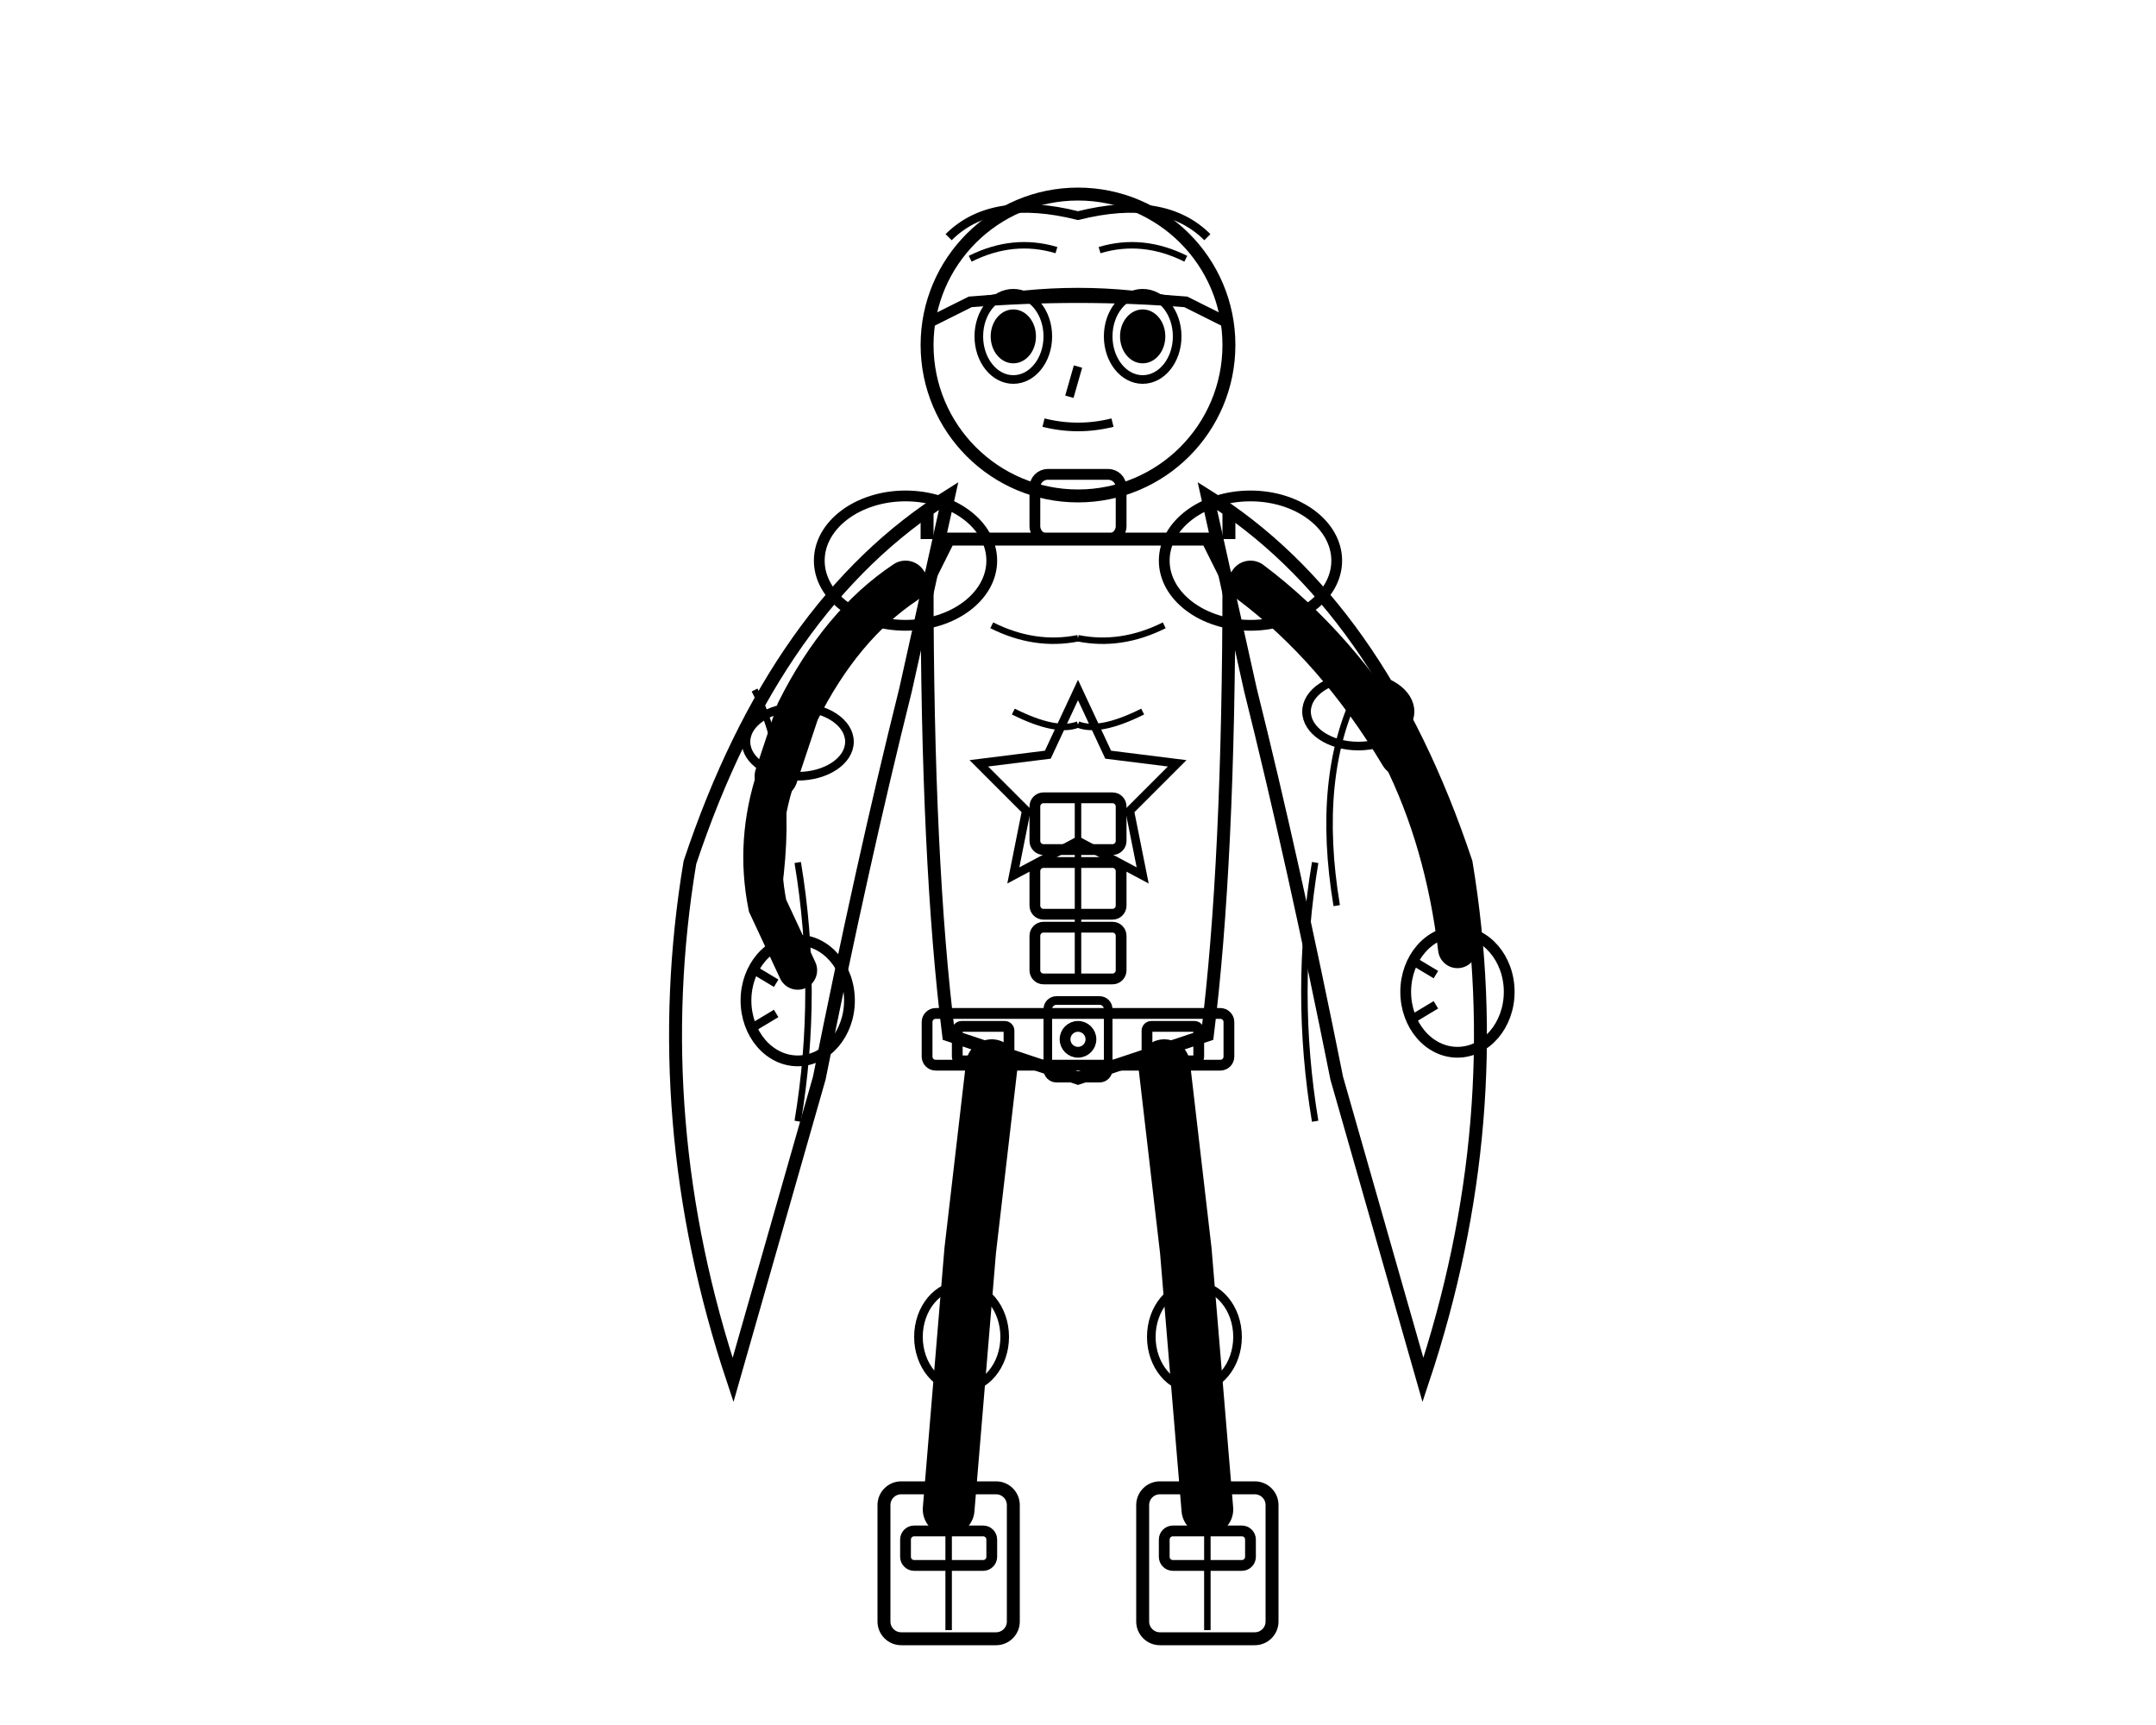
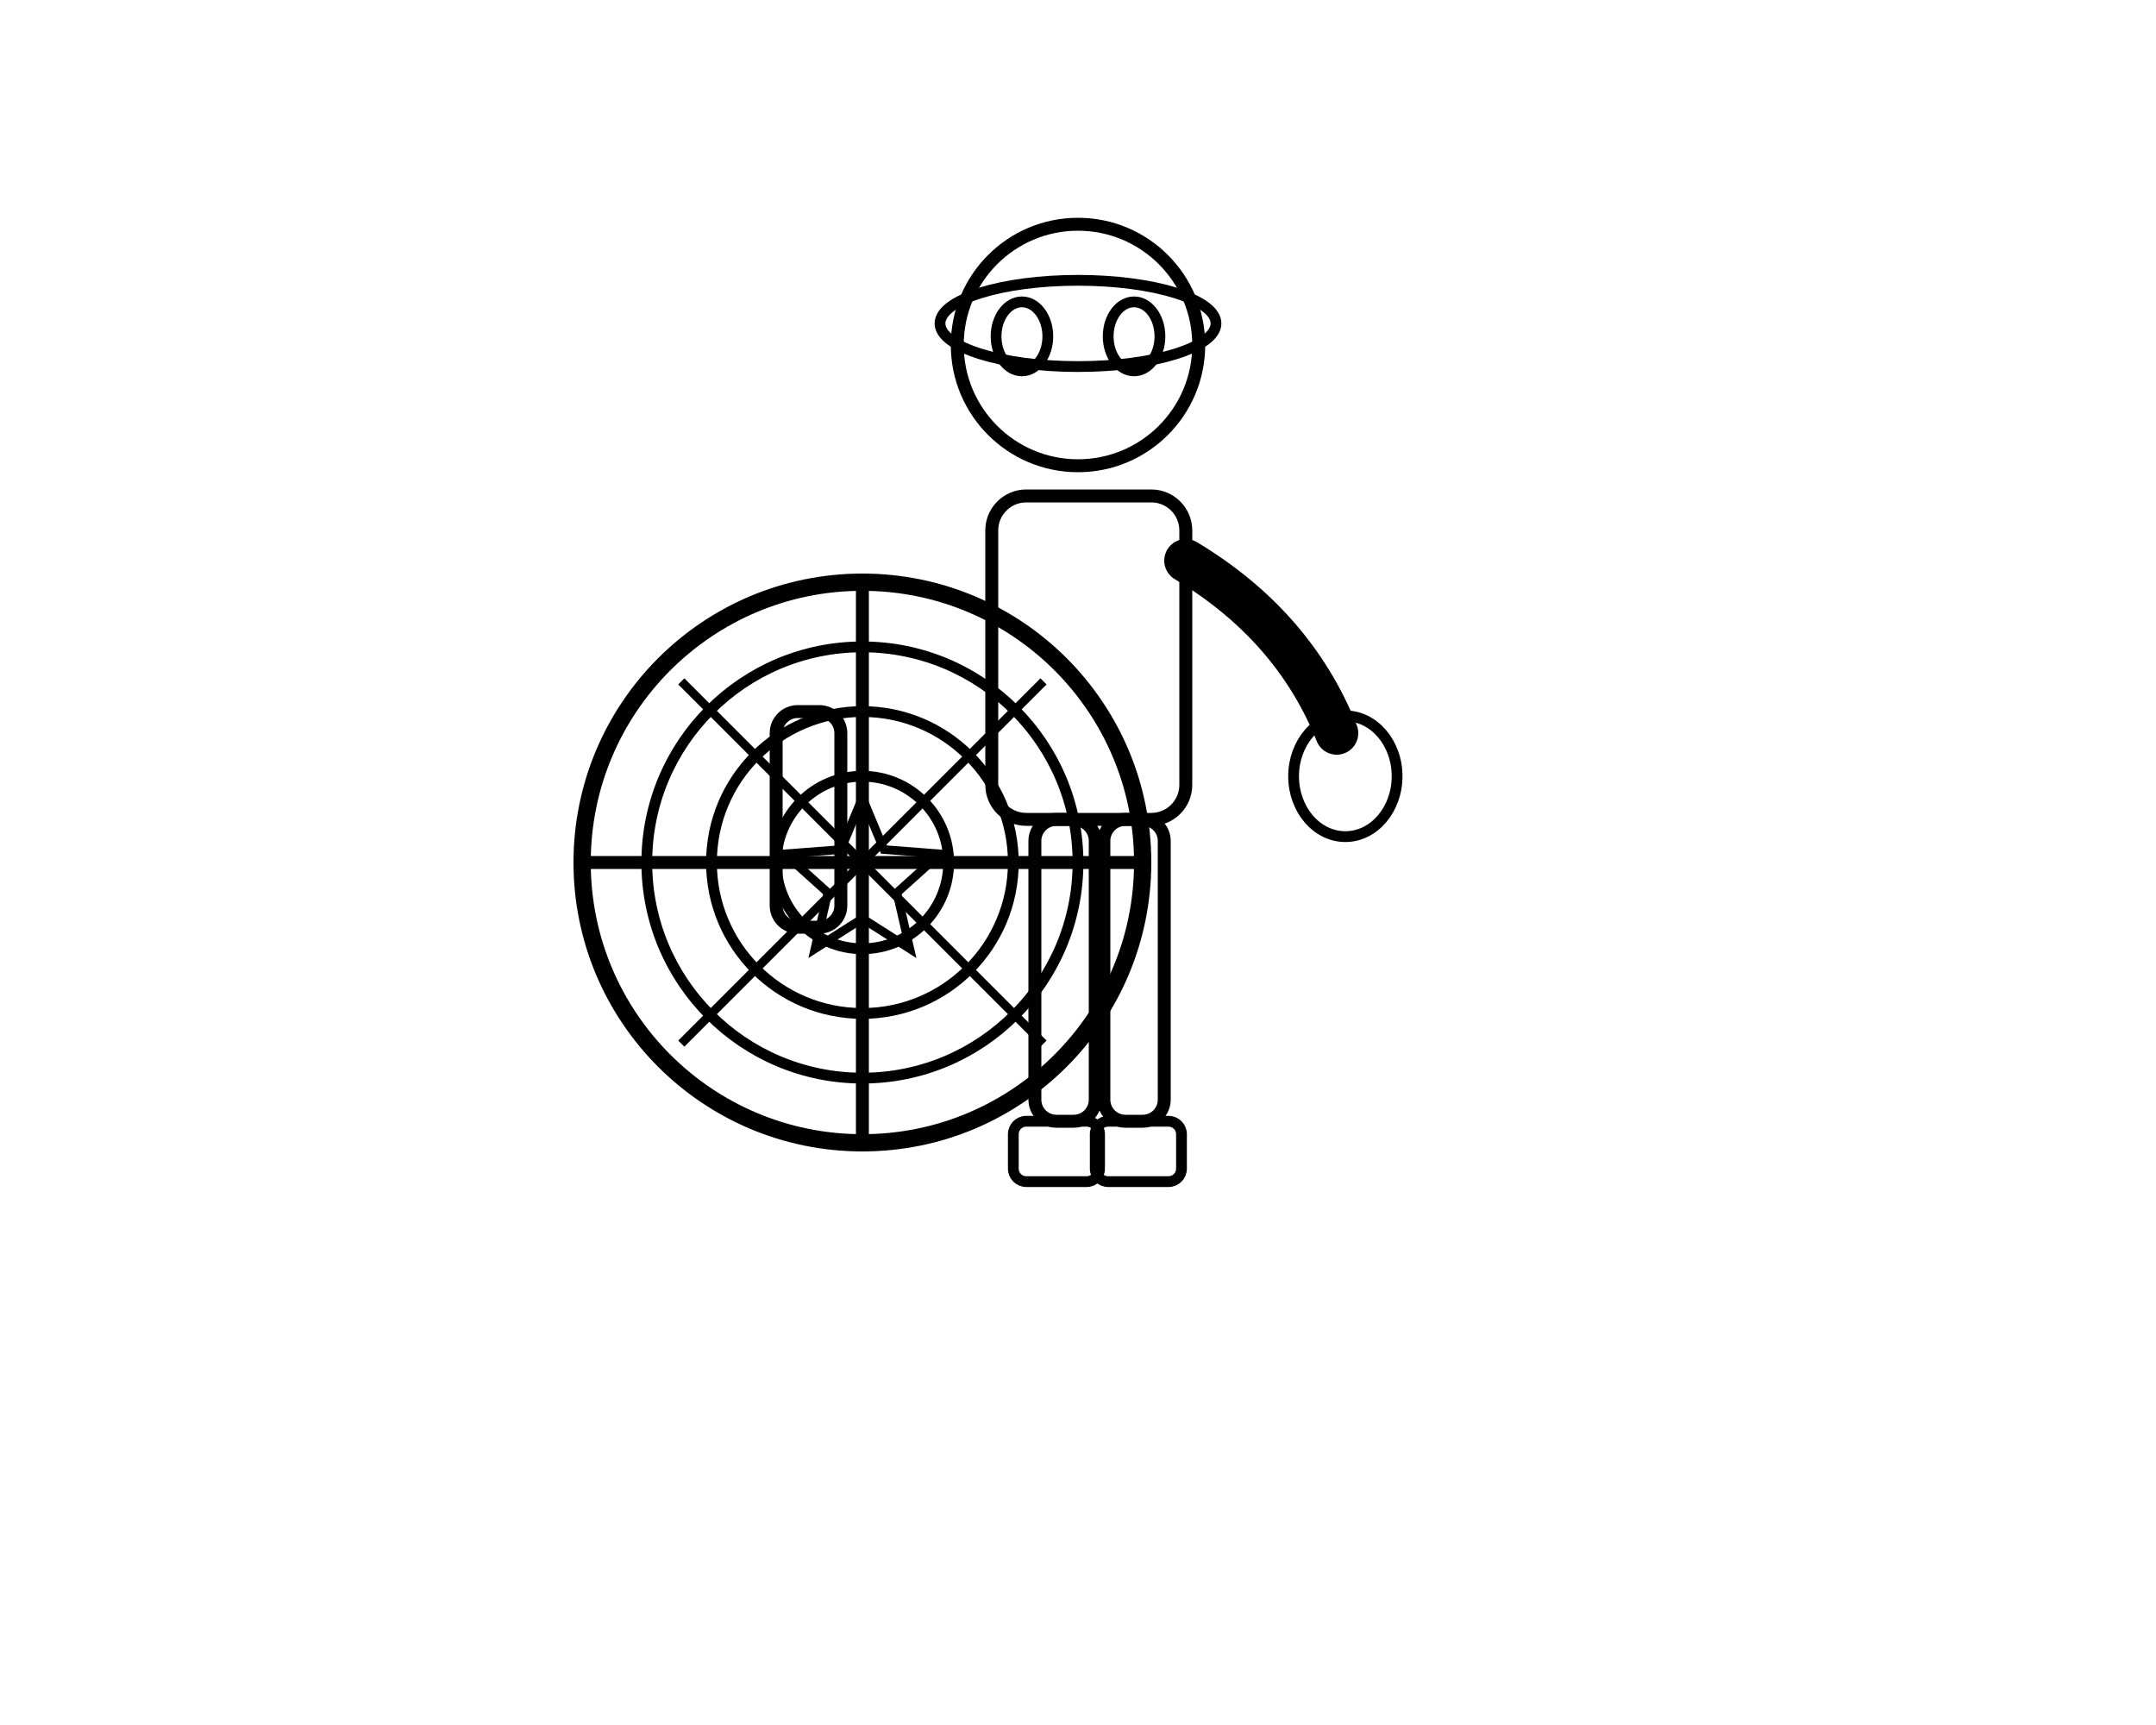
<svg xmlns="http://www.w3.org/2000/svg" viewBox="0 0 500 400" fill="none" stroke="black" stroke-width="2.5">
-   <path d="M 220 115 Q 180 140, 160 200 Q 150 260, 170 320 L 190 250 Q 200 200, 210 160 Z" stroke-width="3" fill="none" />
-   <path d="M 280 115 Q 320 140, 340 200 Q 350 260, 330 320 L 310 250 Q 300 200, 290 160 Z" stroke-width="3" fill="none" />
-   <path d="M 175 160 Q 185 180, 180 210" stroke-width="1.5" />
-   <path d="M 185 200 Q 190 230, 185 260" stroke-width="1.5" />
-   <path d="M 315 160 Q 305 180, 310 210" stroke-width="1.5" />
-   <path d="M 305 200 Q 300 230, 305 260" stroke-width="1.5" />
-   <circle cx="250" cy="80" r="35" stroke-width="3" />
-   <path d="M 220 55 Q 230 45, 250 50 Q 270 45, 280 55" stroke-width="2" />
-   <path d="M 225 60 Q 235 55, 245 58" stroke-width="1.5" />
-   <path d="M 255 58 Q 265 55, 275 60" stroke-width="1.5" />
-   <path d="M 215 75 L 225 70 Q 250 68, 275 70 L 285 75" stroke-width="2.5" />
-   <path d="M 225 70 Q 250 65, 275 70" stroke-width="1.5" />
-   <ellipse cx="235" cy="78" rx="8" ry="10" stroke-width="2" />
-   <ellipse cx="235" cy="78" rx="4" ry="5" fill="black" />
-   <ellipse cx="265" cy="78" rx="8" ry="10" stroke-width="2" />
-   <ellipse cx="265" cy="78" rx="4" ry="5" fill="black" />
-   <path d="M 250 85 L 248 92" stroke-width="2" />
-   <path d="M 242 98 Q 250 100, 258 98" stroke-width="2" />
-   <rect x="240" y="110" width="20" height="15" rx="3" />
-   <ellipse cx="210" cy="130" rx="20" ry="15" stroke-width="2.5" />
-   <ellipse cx="290" cy="130" rx="20" ry="15" stroke-width="2.5" />
-   <path d="M 220 125 L 215 135 Q 215 200, 220 240 L 250 250 L 280 240 Q 285 200, 285 135 L 280 125 Z" stroke-width="3" />
-   <path d="M 250 160 L 257 175 L 273 177 L 262 188 L 265 203 L 250 195 L 235 203 L 238 188 L 227 177 L 243 175 Z" stroke-width="2" fill="none" />
-   <path d="M 230 145 Q 240 150, 250 148" stroke-width="1.5" />
-   <path d="M 250 148 Q 260 150, 270 145" stroke-width="1.5" />
-   <path d="M 235 165 Q 245 170, 250 168" stroke-width="1.5" />
-   <path d="M 250 168 Q 255 170, 265 165" stroke-width="1.5" />
-   <rect x="240" y="185" width="20" height="12" rx="2" />
-   <rect x="240" y="200" width="20" height="12" rx="2" />
-   <rect x="240" y="215" width="20" height="12" rx="2" />
-   <line x1="250" y1="185" x2="250" y2="227" stroke-width="1.5" />
-   <rect x="215" y="235" width="70" height="12" rx="2" stroke-width="2.5" />
-   <rect x="243" y="232" width="14" height="18" rx="2" stroke-width="2" />
-   <circle cx="250" cy="241" r="3" />
-   <path d="M 210 135 Q 195 145, 185 165 L 180 180" stroke-width="10" stroke-linecap="round" />
-   <ellipse cx="185" cy="172" rx="12" ry="8" stroke-width="2" />
-   <path d="M 180 180 Q 175 195, 178 210 L 185 225" stroke-width="9" stroke-linecap="round" />
-   <path d="M 290 135 Q 310 150, 325 175" stroke-width="10" stroke-linecap="round" />
-   <ellipse cx="315" cy="165" rx="12" ry="8" stroke-width="2" />
-   <path d="M 325 175 Q 335 195, 338 220" stroke-width="9" stroke-linecap="round" />
-   <ellipse cx="185" cy="232" rx="12" ry="14" stroke-width="2.5" />
-   <line x1="180" y1="228" x2="175" y2="225" stroke-width="2" />
-   <line x1="180" y1="235" x2="175" y2="238" stroke-width="2" />
-   <ellipse cx="338" cy="230" rx="12" ry="14" stroke-width="2.5" />
-   <line x1="333" y1="226" x2="328" y2="223" stroke-width="2" />
-   <line x1="333" y1="233" x2="328" y2="236" stroke-width="2" />
-   <rect x="222" y="238" width="12" height="8" rx="1" />
-   <rect x="266" y="238" width="12" height="8" rx="1" />
-   <path d="M 230 247 L 225 290 L 220 350" stroke-width="12" stroke-linecap="round" />
-   <path d="M 270 247 L 275 290 L 280 350" stroke-width="12" stroke-linecap="round" />
-   <ellipse cx="223" cy="310" rx="10" ry="12" stroke-width="2" />
-   <ellipse cx="277" cy="310" rx="10" ry="12" stroke-width="2" />
-   <path d="M 227 270 Q 232 275, 227 285" stroke-width="1.5" />
-   <path d="M 273 270 Q 268 275, 273 285" stroke-width="1.5" />
-   <rect x="205" y="345" width="30" height="35" rx="4" stroke-width="3" />
-   <rect x="265" y="345" width="30" height="35" rx="4" stroke-width="3" />
-   <rect x="210" y="355" width="20" height="8" rx="2" />
-   <rect x="270" y="355" width="20" height="8" rx="2" />
-   <line x1="220" y1="348" x2="220" y2="378" stroke-width="1.5" />
-   <line x1="280" y1="348" x2="280" y2="378" stroke-width="1.5" />
-   <line x1="215" y1="118" x2="215" y2="125" stroke-width="3" />
-   <line x1="285" y1="118" x2="285" y2="125" stroke-width="3" />
+   <circle cx="250" cy="80" r="28" stroke-width="3" />
+   <ellipse cx="250" cy="75" rx="32" ry="10" />
+   <ellipse cx="237" cy="78" rx="6" ry="8" />
+   <ellipse cx="263" cy="78" rx="6" ry="8" />
+   <circle cx="200" cy="200" r="65" stroke-width="4" />
+   <circle cx="200" cy="200" r="50" />
+   <circle cx="200" cy="200" r="35" />
+   <circle cx="200" cy="200" r="20" />
+   <path d="M 200 135 L 200 265" stroke-width="3" />
+   <path d="M 135 200 L 265 200" stroke-width="3" />
+   <path d="M 158 158 L 242 242" stroke-width="2" />
+   <path d="M 242 158 L 158 242" stroke-width="2" />
+   <path d="M 200 185 L 205 197 L 218 198 L 208 207 L 211 220 L 200 213 L 189 220 L 192 207 L 182 198 L 195 197 Z" stroke-width="2" />
+   <rect x="230" y="115" width="45" height="75" rx="8" stroke-width="3" />
+   <rect x="180" y="165" width="15" height="50" rx="5" stroke-width="3" />
+   <path d="M 275 130 Q 300 145, 310 170" stroke-width="10" stroke-linecap="round" />
+   <ellipse cx="312" cy="180" rx="12" ry="14" />
+   <rect x="240" y="190" width="14" height="70" rx="5" stroke-width="3" />
+   <rect x="256" y="190" width="14" height="70" rx="5" stroke-width="3" />
+   <rect x="235" y="260" width="20" height="14" rx="3" />
+   <rect x="254" y="260" width="20" height="14" rx="3" />
</svg>
